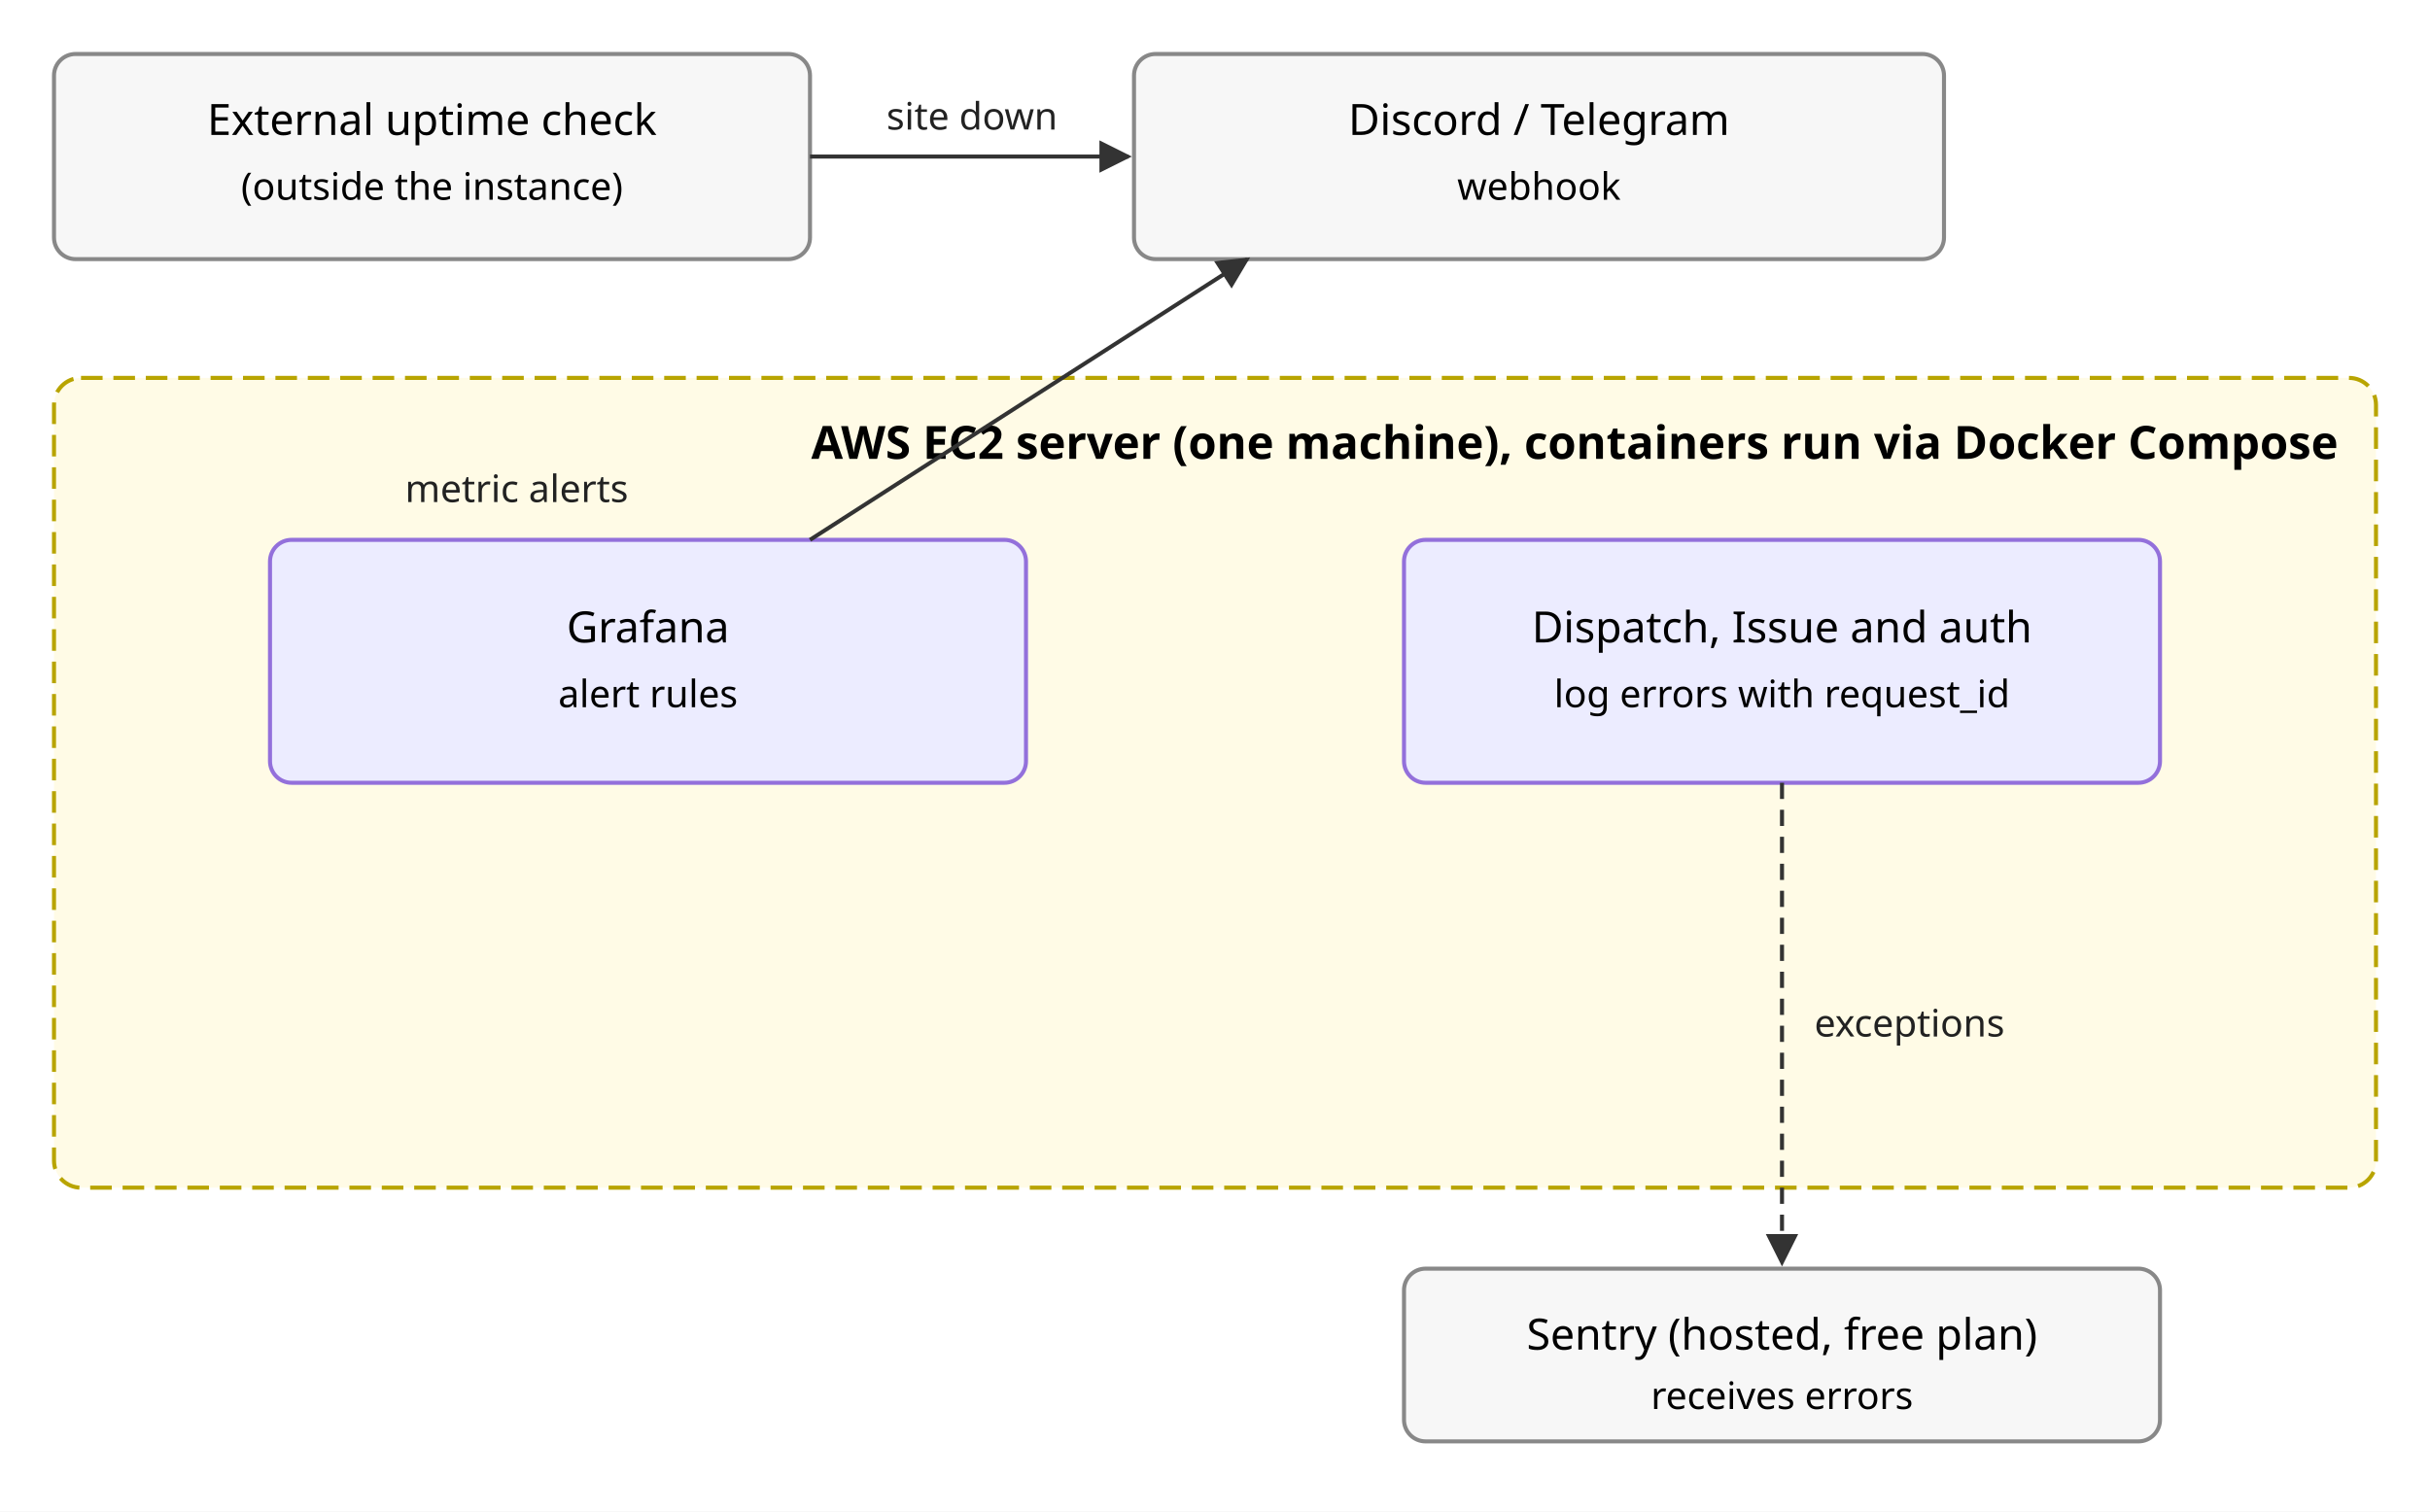
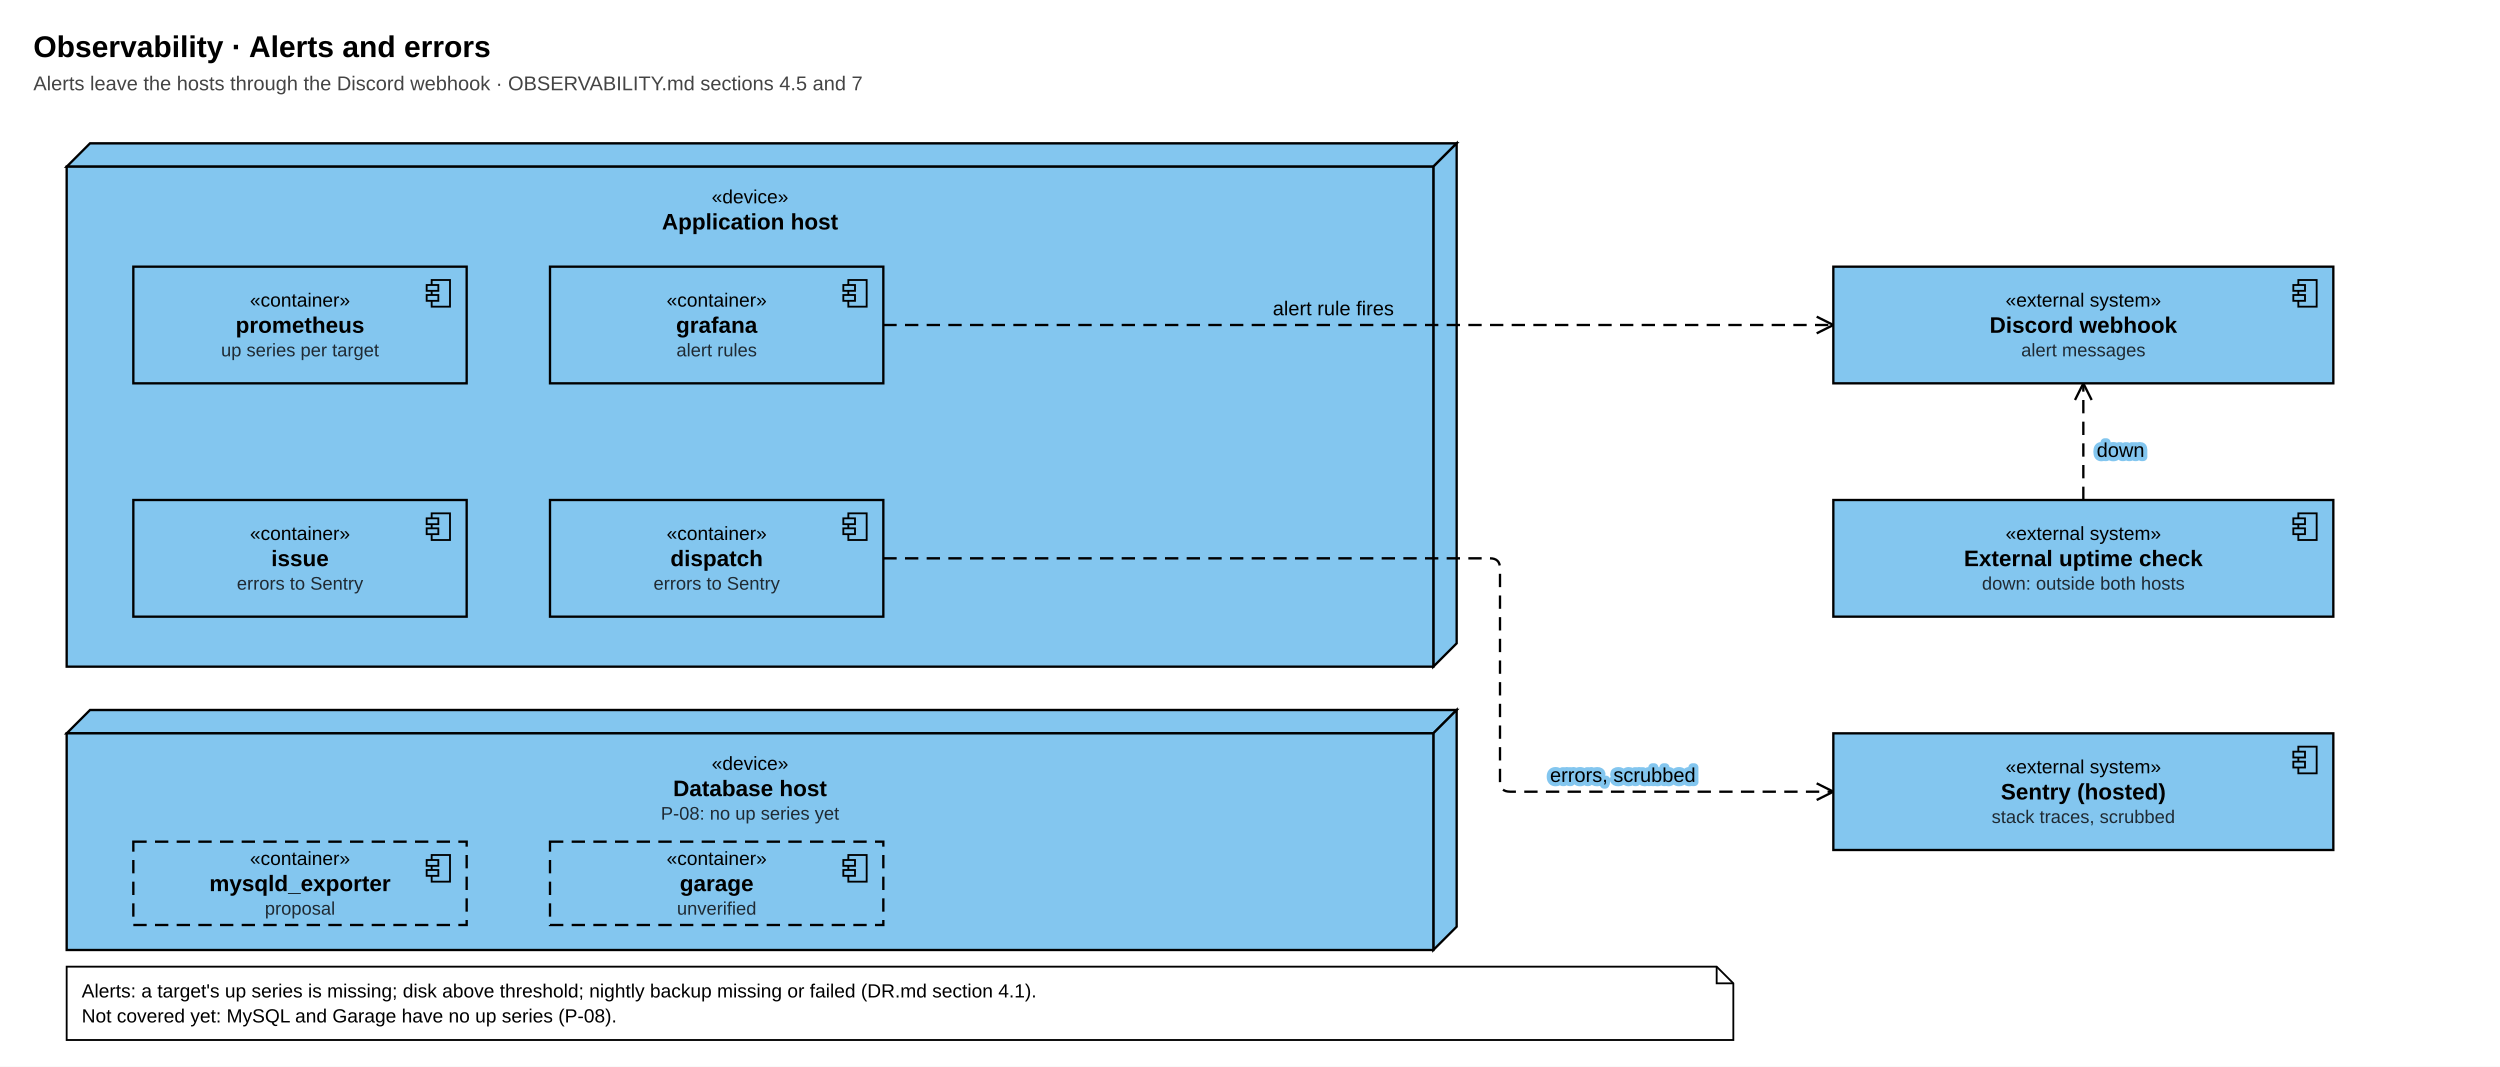
- <svg xmlns="http://www.w3.org/2000/svg" viewBox="0 0 900 560" width="900" height="560" font-family="sans-serif" font-size="16">
-   <style>
-     .node { fill: #ececff; stroke: #9370db; stroke-width: 1.5; }
-     .ext { fill: #f7f7f7; stroke: #888; stroke-width: 1.5; }
-     .ec2 { fill: #fffbe6; stroke: #b8a400; stroke-width: 1.5; stroke-dasharray: 8 4; }
-     .line { stroke: #333; stroke-width: 1.5; fill: none; }
-     .dash { stroke-dasharray: 6 4; }
-     .lbl { fill: #222; font-size: 14; }
-     .sub { font-size: 14; }
-   </style>
+ <svg xmlns="http://www.w3.org/2000/svg" width="1500" height="640" viewBox="0 0 1500 640" font-family="Arial, 'Liberation Sans', Helvetica, sans-serif">
  <defs>
-     <marker id="arrow" viewBox="0 0 10 10" refX="9" refY="5" markerWidth="8" markerHeight="8" orient="auto">
-       <path d="M0,0 L10,5 L0,10 z" fill="#333" />
+     <marker id="open" viewBox="0 0 12 12" refX="11" refY="6" markerWidth="12" markerHeight="12" markerUnits="userSpaceOnUse" orient="auto">
+       <path d="M1 1 L11 6 L1 11" fill="none" stroke="#000000" stroke-width="1.4" />
    </marker>
  </defs>
-   <rect width="900" height="560" fill="#ffffff" />
-   <rect class="ext" x="20" y="20" width="280" height="76" rx="8" />
-   <text x="160" y="50" text-anchor="middle">External uptime check</text>
-   <text class="sub" x="160" y="74" text-anchor="middle">(outside the instance)</text>
-   <rect class="ext" x="420" y="20" width="300" height="76" rx="8" />
-   <text x="570" y="50" text-anchor="middle">Discord / Telegram</text>
-   <text class="sub" x="570" y="74" text-anchor="middle">webhook</text>
-   <line class="line" x1="300" y1="58" x2="418" y2="58" marker-end="url(#arrow)" />
-   <text class="lbl" x="360" y="48" text-anchor="middle">site down</text>
-   <rect class="ec2" x="20" y="140" width="860" height="300" rx="10" />
-   <text x="866" y="170" text-anchor="end" font-weight="bold" font-size="17">AWS EC2 server (one machine), containers run via Docker Compose</text>
-   <rect class="node" x="100" y="200" width="280" height="90" rx="8" />
-   <text x="240" y="238" text-anchor="middle">Grafana</text>
-   <text class="sub" x="240" y="262" text-anchor="middle">alert rules</text>
-   <line class="line" x1="300" y1="200" x2="462" y2="96" marker-end="url(#arrow)" />
-   <text class="lbl" x="150" y="186">metric alerts</text>
-   <rect class="node" x="520" y="200" width="280" height="90" rx="8" />
-   <text x="660" y="238" text-anchor="middle">Dispatch, Issue and auth</text>
-   <text class="sub" x="660" y="262" text-anchor="middle">log errors with request_id</text>
-   <line class="line dash" x1="660" y1="290" x2="660" y2="468" marker-end="url(#arrow)" />
-   <text class="lbl" x="672" y="384">exceptions</text>
-   <rect class="ext" x="520" y="470" width="280" height="64" rx="8" />
-   <text x="660" y="500" text-anchor="middle">Sentry (hosted, free plan)</text>
-   <text class="sub" x="660" y="522" text-anchor="middle">receives errors</text>
+   <rect width="100%" height="100%" fill="#FFFFFF" />
+   <path d="M40 100 l14 -14 h820 l-14 14 z" fill="#83C6EF" stroke="#000000" stroke-width="1.4" />
+   <path d="M860 100 l14 -14 v300 l-14 14 z" fill="#83C6EF" stroke="#000000" stroke-width="1.4" />
+   <rect x="40" y="100" width="820" height="300" fill="#83C6EF" stroke="#000000" stroke-width="1.4" />
+   <text x="450.0" y="118" font-size="11.5" fill="#000000" text-anchor="middle" dominant-baseline="central">«device»</text>
+   <text x="450.0" y="133" font-size="13.5" font-weight="bold" fill="#000000" text-anchor="middle" dominant-baseline="central">Application host</text>
+   <path d="M40 440 l14 -14 h820 l-14 14 z" fill="#83C6EF" stroke="#000000" stroke-width="1.4" />
+   <path d="M860 440 l14 -14 v130 l-14 14 z" fill="#83C6EF" stroke="#000000" stroke-width="1.4" />
+   <rect x="40" y="440" width="820" height="130" fill="#83C6EF" stroke="#000000" stroke-width="1.4" />
+   <text x="450.0" y="458" font-size="11.5" fill="#000000" text-anchor="middle" dominant-baseline="central">«device»</text>
+   <text x="450.0" y="473" font-size="13.5" font-weight="bold" fill="#000000" text-anchor="middle" dominant-baseline="central">Database host</text>
+   <text x="450.0" y="488" font-size="11" fill="#1F2A33" text-anchor="middle" dominant-baseline="central">P-08: no up series yet</text>
+   <path d="M530 195 L1100 195" stroke="#000000" stroke-width="1.4" fill="none" stroke-dasharray="8 5" marker-end="url(#open)" />
+   <text stroke="#83C6EF" stroke-width="5" stroke-linejoin="round" x="800" y="185" font-size="12" fill="#000000" text-anchor="middle" dominant-baseline="central">alert rule fires</text>
+   <text x="800" y="185" font-size="12" fill="#000000" text-anchor="middle" dominant-baseline="central">alert rule fires</text>
+   <path d="M1250 300 L1250 230" stroke="#000000" stroke-width="1.4" fill="none" stroke-dasharray="8 5" marker-end="url(#open)" />
+   <text stroke="#83C6EF" stroke-width="5" stroke-linejoin="round" x="1258" y="270" font-size="12" fill="#000000" text-anchor="start" dominant-baseline="central">down</text>
+   <text x="1258" y="270" font-size="12" fill="#000000" text-anchor="start" dominant-baseline="central">down</text>
+   <path d="M530 335 L894.0 335.0 Q900 335 900.0 341.0 L900.0 469.0 Q900 475 906.0 475.0 L1100 475" stroke="#000000" stroke-width="1.4" fill="none" stroke-dasharray="8 5" marker-end="url(#open)" />
+   <text stroke="#83C6EF" stroke-width="5" stroke-linejoin="round" x="930" y="465" font-size="12" fill="#000000" text-anchor="start" dominant-baseline="central">errors, scrubbed</text>
+   <text x="930" y="465" font-size="12" fill="#000000" text-anchor="start" dominant-baseline="central">errors, scrubbed</text>
+   <text x="20" y="28" font-size="18" font-weight="bold" fill="#000000" text-anchor="start" dominant-baseline="central">Observability · Alerts and errors</text>
+   <text x="20" y="50" font-size="12" fill="#444444" text-anchor="start" dominant-baseline="central">Alerts leave the hosts through the Discord webhook · OBSERVABILITY.md sections 4.5 and 7</text>
+   <rect x="80" y="160" width="200" height="70" fill="#83C6EF" stroke="#000000" stroke-width="1.4" />
+   <rect x="259" y="168" width="11" height="16" stroke="#000000" stroke-width="1.1" fill="#83C6EF" />
+   <rect x="256" y="171" width="7" height="3.5" stroke="#000000" stroke-width="1.1" fill="#83C6EF" />
+   <rect x="256" y="177" width="7" height="3.5" stroke="#000000" stroke-width="1.1" fill="#83C6EF" />
+   <text x="180.0" y="180.0" font-size="11.5" fill="#000000" text-anchor="middle" dominant-baseline="central">«container»</text>
+   <text x="180.0" y="195.0" font-size="13.5" font-weight="bold" fill="#000000" text-anchor="middle" dominant-baseline="central">prometheus</text>
+   <text x="180.0" y="210.0" font-size="11" fill="#1F2A33" text-anchor="middle" dominant-baseline="central">up series per target</text>
+   <rect x="330" y="160" width="200" height="70" fill="#83C6EF" stroke="#000000" stroke-width="1.4" />
+   <rect x="509" y="168" width="11" height="16" stroke="#000000" stroke-width="1.1" fill="#83C6EF" />
+   <rect x="506" y="171" width="7" height="3.5" stroke="#000000" stroke-width="1.1" fill="#83C6EF" />
+   <rect x="506" y="177" width="7" height="3.5" stroke="#000000" stroke-width="1.1" fill="#83C6EF" />
+   <text x="430.0" y="180.0" font-size="11.5" fill="#000000" text-anchor="middle" dominant-baseline="central">«container»</text>
+   <text x="430.0" y="195.0" font-size="13.5" font-weight="bold" fill="#000000" text-anchor="middle" dominant-baseline="central">grafana</text>
+   <text x="430.0" y="210.0" font-size="11" fill="#1F2A33" text-anchor="middle" dominant-baseline="central">alert rules</text>
+   <rect x="80" y="300" width="200" height="70" fill="#83C6EF" stroke="#000000" stroke-width="1.4" />
+   <rect x="259" y="308" width="11" height="16" stroke="#000000" stroke-width="1.1" fill="#83C6EF" />
+   <rect x="256" y="311" width="7" height="3.5" stroke="#000000" stroke-width="1.1" fill="#83C6EF" />
+   <rect x="256" y="317" width="7" height="3.5" stroke="#000000" stroke-width="1.1" fill="#83C6EF" />
+   <text x="180.0" y="320.0" font-size="11.5" fill="#000000" text-anchor="middle" dominant-baseline="central">«container»</text>
+   <text x="180.0" y="335.0" font-size="13.5" font-weight="bold" fill="#000000" text-anchor="middle" dominant-baseline="central">issue</text>
+   <text x="180.0" y="350.0" font-size="11" fill="#1F2A33" text-anchor="middle" dominant-baseline="central">errors to Sentry</text>
+   <rect x="330" y="300" width="200" height="70" fill="#83C6EF" stroke="#000000" stroke-width="1.4" />
+   <rect x="509" y="308" width="11" height="16" stroke="#000000" stroke-width="1.1" fill="#83C6EF" />
+   <rect x="506" y="311" width="7" height="3.5" stroke="#000000" stroke-width="1.1" fill="#83C6EF" />
+   <rect x="506" y="317" width="7" height="3.5" stroke="#000000" stroke-width="1.1" fill="#83C6EF" />
+   <text x="430.0" y="320.0" font-size="11.5" fill="#000000" text-anchor="middle" dominant-baseline="central">«container»</text>
+   <text x="430.0" y="335.0" font-size="13.5" font-weight="bold" fill="#000000" text-anchor="middle" dominant-baseline="central">dispatch</text>
+   <text x="430.0" y="350.0" font-size="11" fill="#1F2A33" text-anchor="middle" dominant-baseline="central">errors to Sentry</text>
+   <rect x="80" y="505" width="200" height="50" fill="#83C6EF" stroke="#000000" stroke-width="1.4" stroke-dasharray="8 5" />
+   <rect x="259" y="513" width="11" height="16" stroke="#000000" stroke-width="1.1" fill="#83C6EF" />
+   <rect x="256" y="516" width="7" height="3.5" stroke="#000000" stroke-width="1.1" fill="#83C6EF" />
+   <rect x="256" y="522" width="7" height="3.5" stroke="#000000" stroke-width="1.1" fill="#83C6EF" />
+   <text x="180.0" y="515.0" font-size="11.5" fill="#000000" text-anchor="middle" dominant-baseline="central">«container»</text>
+   <text x="180.0" y="530.0" font-size="13.5" font-weight="bold" fill="#000000" text-anchor="middle" dominant-baseline="central">mysqld_exporter</text>
+   <text x="180.0" y="545.0" font-size="11" fill="#1F2A33" text-anchor="middle" dominant-baseline="central">proposal</text>
+   <rect x="330" y="505" width="200" height="50" fill="#83C6EF" stroke="#000000" stroke-width="1.4" stroke-dasharray="8 5" />
+   <rect x="509" y="513" width="11" height="16" stroke="#000000" stroke-width="1.1" fill="#83C6EF" />
+   <rect x="506" y="516" width="7" height="3.5" stroke="#000000" stroke-width="1.1" fill="#83C6EF" />
+   <rect x="506" y="522" width="7" height="3.5" stroke="#000000" stroke-width="1.1" fill="#83C6EF" />
+   <text x="430.0" y="515.0" font-size="11.5" fill="#000000" text-anchor="middle" dominant-baseline="central">«container»</text>
+   <text x="430.0" y="530.0" font-size="13.5" font-weight="bold" fill="#000000" text-anchor="middle" dominant-baseline="central">garage</text>
+   <text x="430.0" y="545.0" font-size="11" fill="#1F2A33" text-anchor="middle" dominant-baseline="central">unverified</text>
+   <rect x="1100" y="160" width="300" height="70" fill="#83C6EF" stroke="#000000" stroke-width="1.4" />
+   <rect x="1379" y="168" width="11" height="16" stroke="#000000" stroke-width="1.1" fill="#83C6EF" />
+   <rect x="1376" y="171" width="7" height="3.5" stroke="#000000" stroke-width="1.1" fill="#83C6EF" />
+   <rect x="1376" y="177" width="7" height="3.5" stroke="#000000" stroke-width="1.1" fill="#83C6EF" />
+   <text x="1250.0" y="180.0" font-size="11.5" fill="#000000" text-anchor="middle" dominant-baseline="central">«external system»</text>
+   <text x="1250.0" y="195.0" font-size="13.5" font-weight="bold" fill="#000000" text-anchor="middle" dominant-baseline="central">Discord webhook</text>
+   <text x="1250.0" y="210.0" font-size="11" fill="#1F2A33" text-anchor="middle" dominant-baseline="central">alert messages</text>
+   <rect x="1100" y="300" width="300" height="70" fill="#83C6EF" stroke="#000000" stroke-width="1.4" />
+   <rect x="1379" y="308" width="11" height="16" stroke="#000000" stroke-width="1.1" fill="#83C6EF" />
+   <rect x="1376" y="311" width="7" height="3.5" stroke="#000000" stroke-width="1.1" fill="#83C6EF" />
+   <rect x="1376" y="317" width="7" height="3.5" stroke="#000000" stroke-width="1.1" fill="#83C6EF" />
+   <text x="1250.0" y="320.0" font-size="11.5" fill="#000000" text-anchor="middle" dominant-baseline="central">«external system»</text>
+   <text x="1250.0" y="335.0" font-size="13.5" font-weight="bold" fill="#000000" text-anchor="middle" dominant-baseline="central">External uptime check</text>
+   <text x="1250.0" y="350.0" font-size="11" fill="#1F2A33" text-anchor="middle" dominant-baseline="central">down: outside both hosts</text>
+   <rect x="1100" y="440" width="300" height="70" fill="#83C6EF" stroke="#000000" stroke-width="1.4" />
+   <rect x="1379" y="448" width="11" height="16" stroke="#000000" stroke-width="1.1" fill="#83C6EF" />
+   <rect x="1376" y="451" width="7" height="3.5" stroke="#000000" stroke-width="1.1" fill="#83C6EF" />
+   <rect x="1376" y="457" width="7" height="3.5" stroke="#000000" stroke-width="1.1" fill="#83C6EF" />
+   <text x="1250.0" y="460.0" font-size="11.5" fill="#000000" text-anchor="middle" dominant-baseline="central">«external system»</text>
+   <text x="1250.0" y="475.0" font-size="13.5" font-weight="bold" fill="#000000" text-anchor="middle" dominant-baseline="central">Sentry (hosted)</text>
+   <text x="1250.0" y="490.0" font-size="11" fill="#1F2A33" text-anchor="middle" dominant-baseline="central">stack traces, scrubbed</text>
+   <path d="M40 580 h990 l10 10 v34 h-1000 z" fill="#FFFFFF" stroke="#000000" stroke-width="1.1" />
+   <path d="M1030 580 v10 h10" fill="none" stroke="#000000" stroke-width="1.1" />
+   <text x="49" y="594.5" font-size="11.5" fill="#000000" text-anchor="start" dominant-baseline="central">Alerts: a target's up series is missing; disk above threshold; nightly backup missing or failed (DR.md section 4.1).</text>
+   <text x="49" y="609.5" font-size="11.5" fill="#000000" text-anchor="start" dominant-baseline="central">Not covered yet: MySQL and Garage have no up series (P-08).</text>
</svg>
